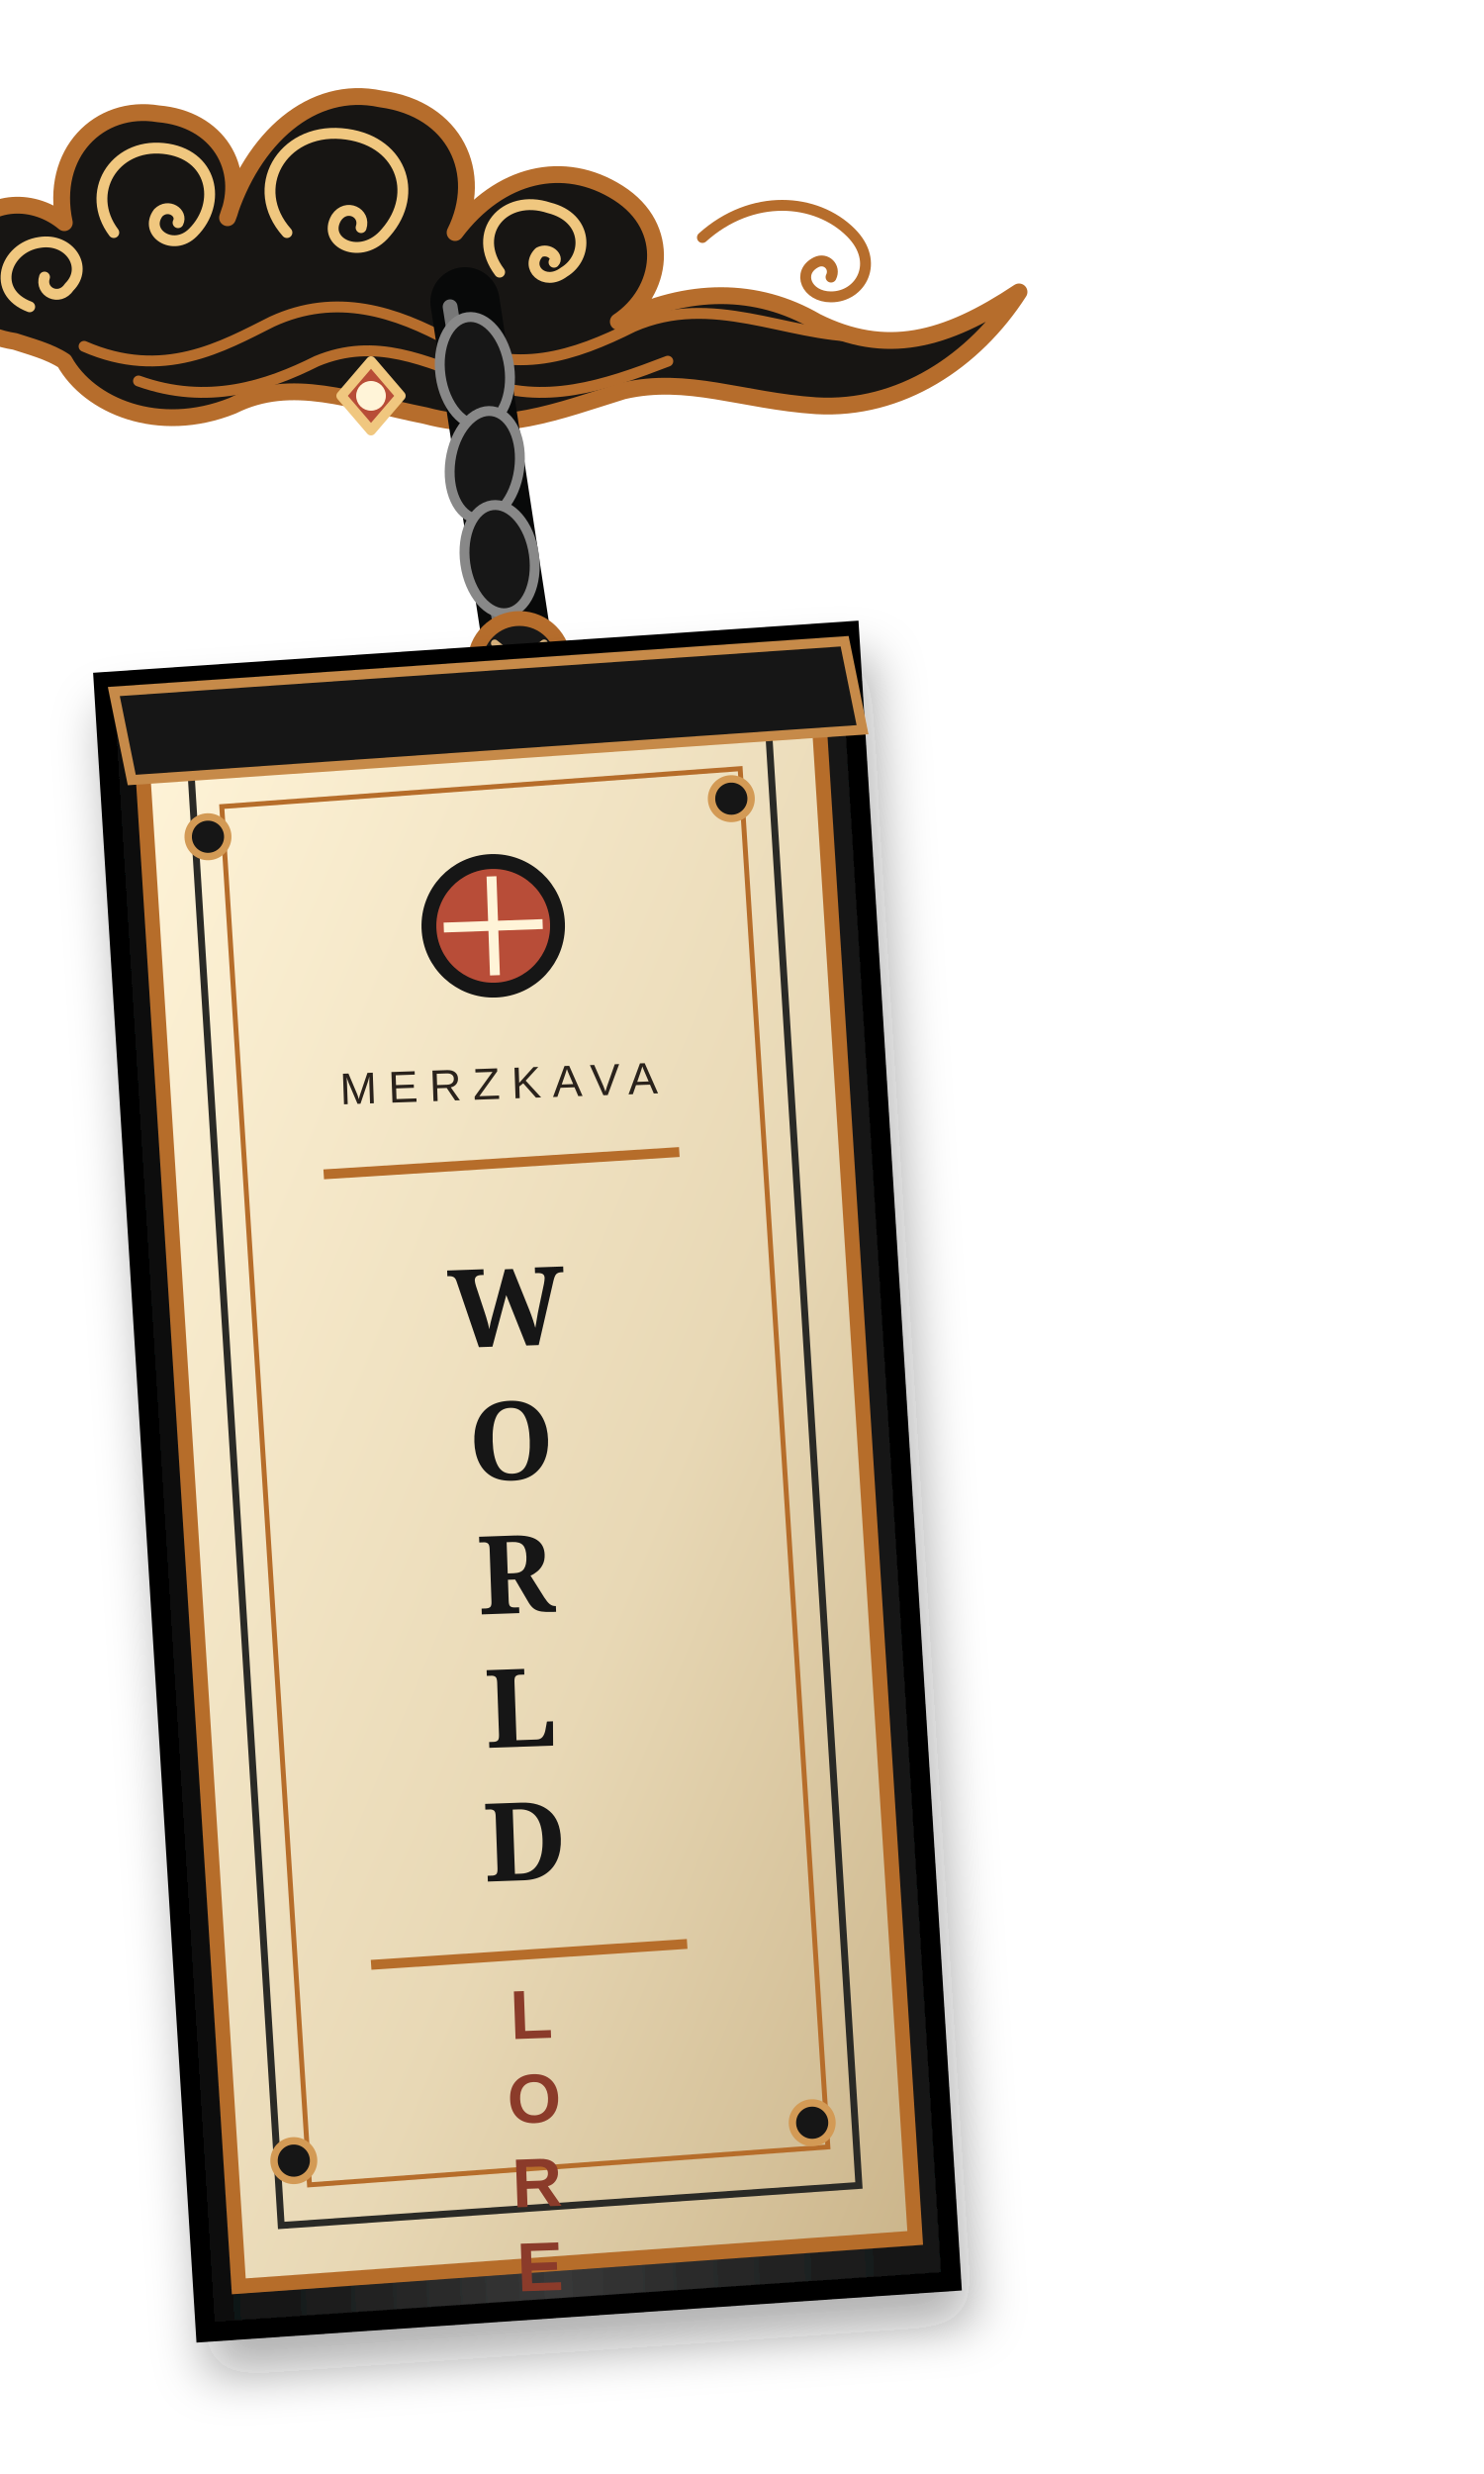
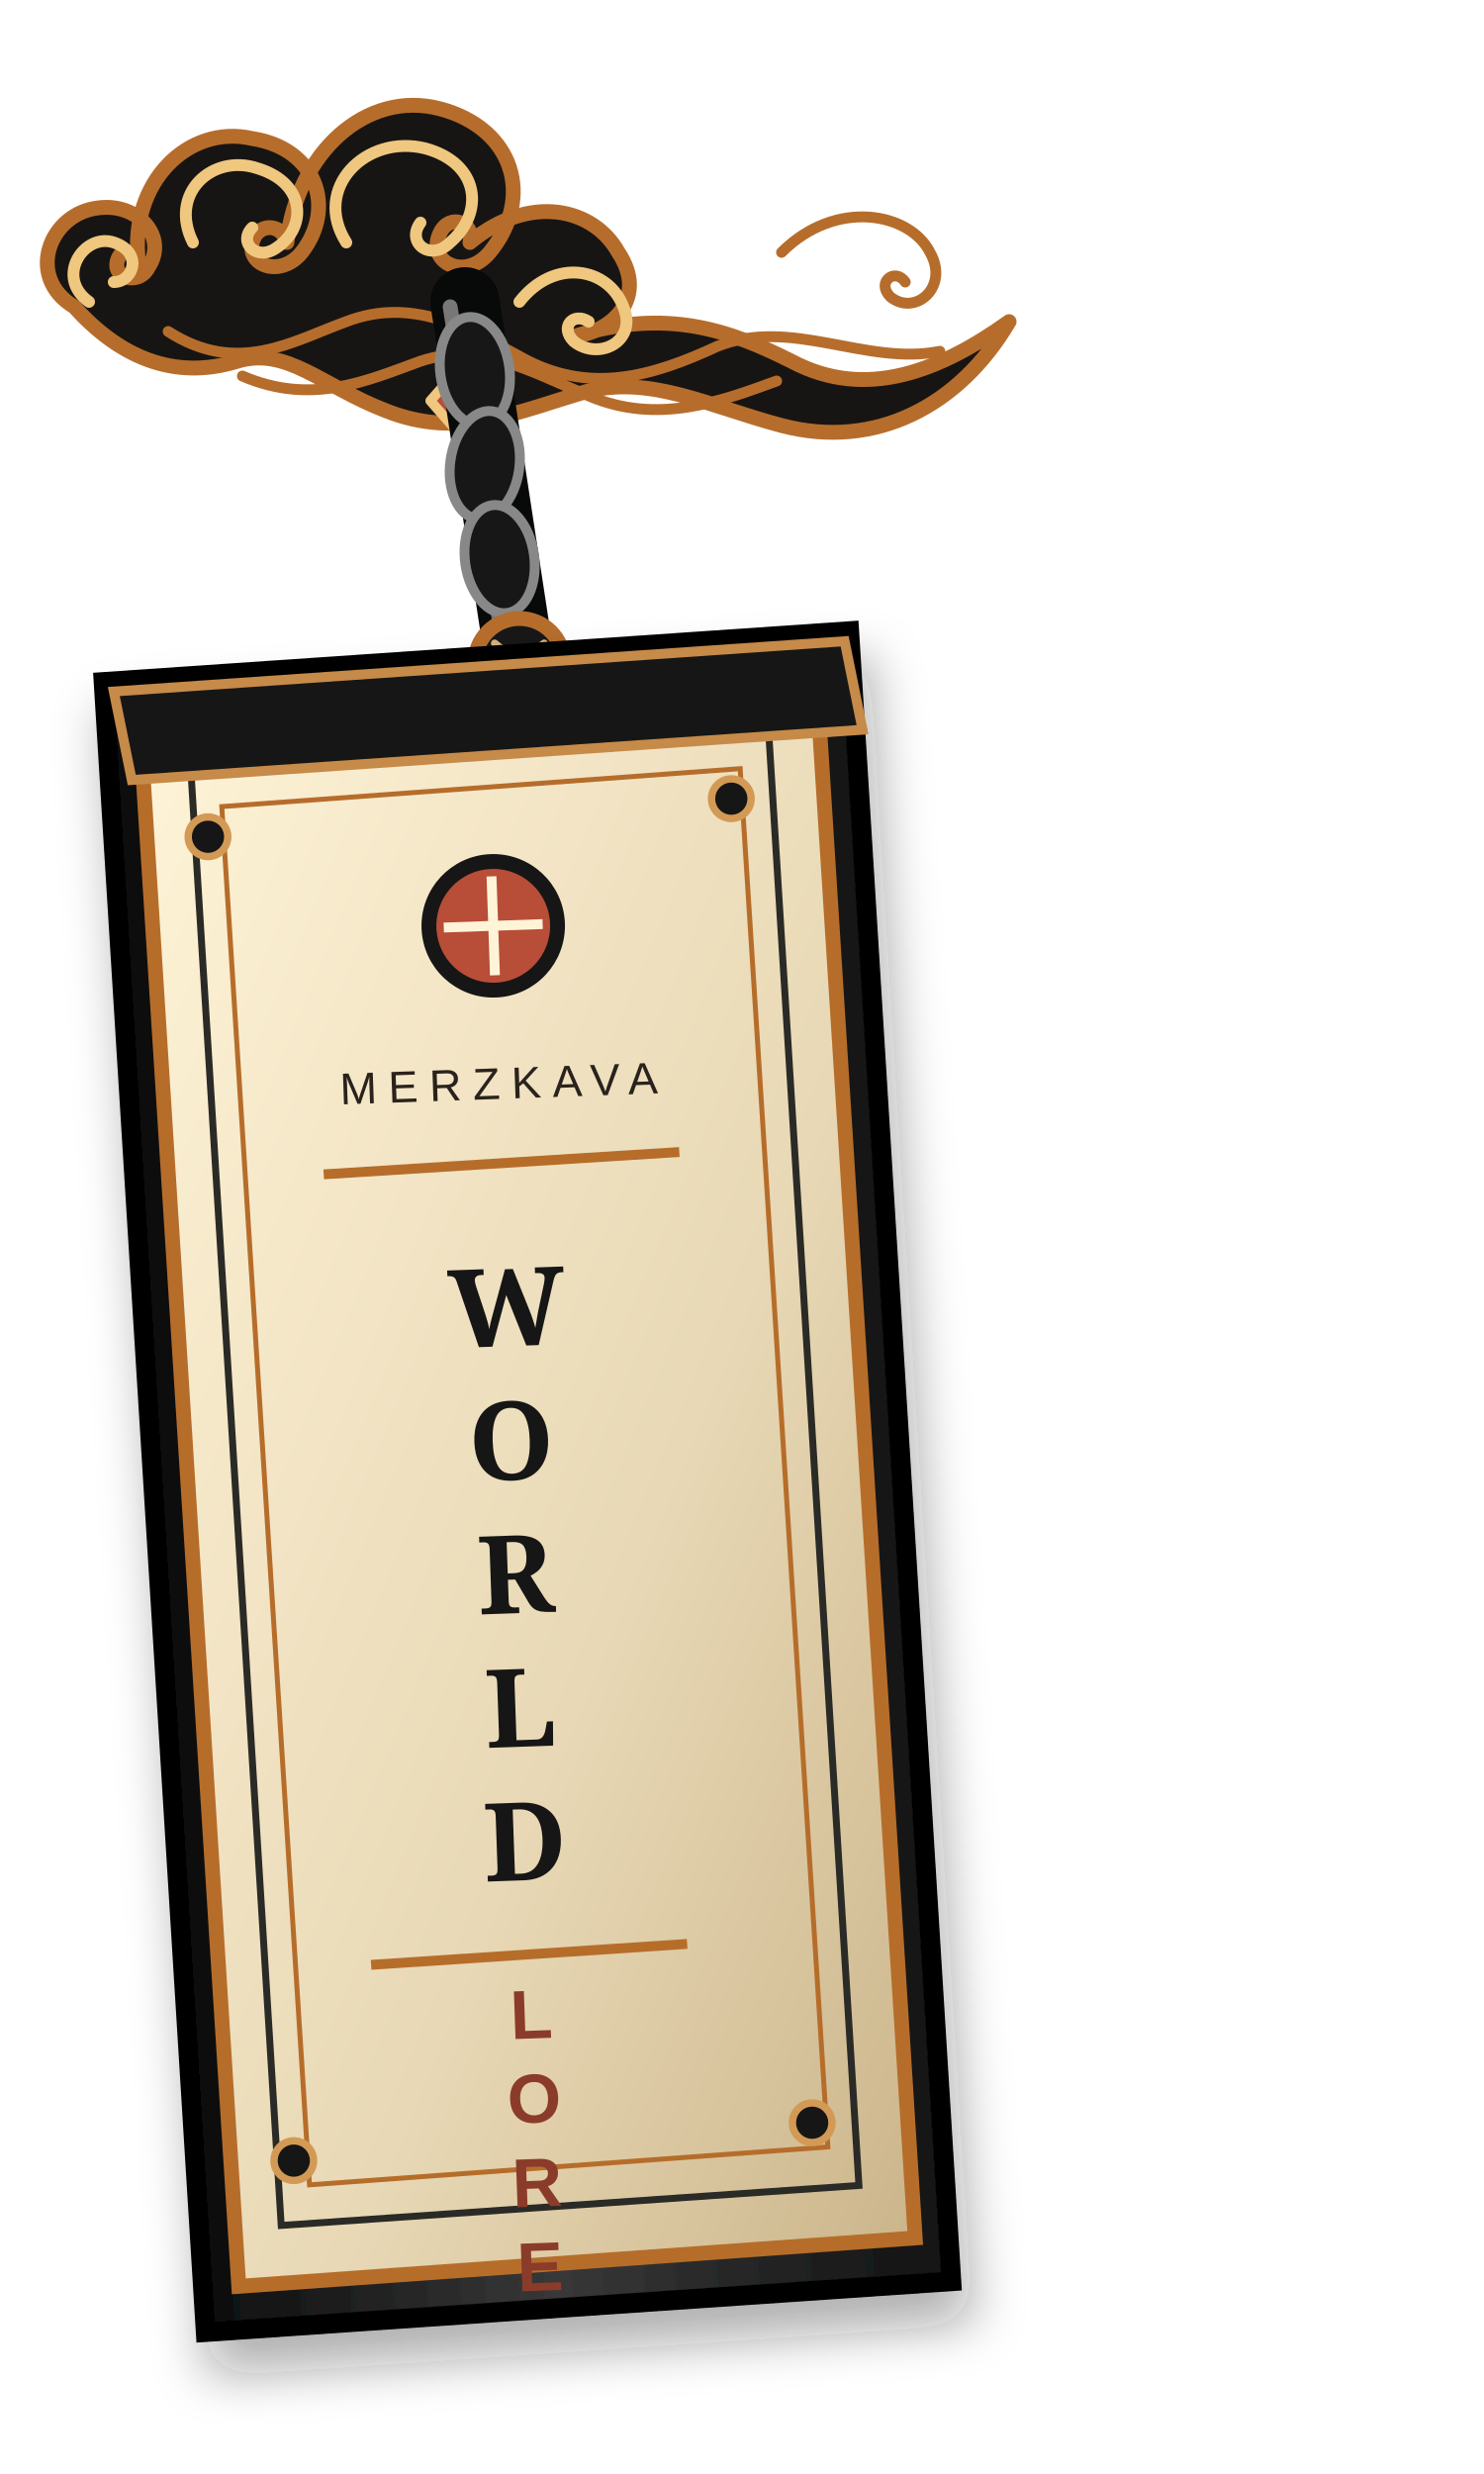
<svg xmlns="http://www.w3.org/2000/svg" width="300" height="500" viewBox="0 0 300 500" role="img" aria-labelledby="title">
  <defs>
    <linearGradient id="paper" x1="0" y1="0" x2="1" y2="1">
      <stop stop-color="#FFF4D8" />
      <stop offset=".6" stop-color="#E8D8B5" />
      <stop offset="1" stop-color="#CBB58B" />
    </linearGradient>
    <linearGradient id="iron" x1="0" y1="0" x2="1" y2="0">
      <stop stop-color="#080909" />
      <stop offset=".5" stop-color="#383838" />
      <stop offset="1" stop-color="#111212" />
    </linearGradient>
    <filter id="shadow" x="-30%" y="-20%" width="170%" height="160%">
      <feDropShadow dx="2" dy="7" stdDeviation="5" flood-color="#151515" flood-opacity=".34" />
    </filter>
  </defs>
-   <g transform="translate(-25 0)" stroke-linecap="round" stroke-linejoin="round">
-     <path d="M28 69  C15 67 11 56 18 47 C23 40 32 40 38 45  C35 31 45 21 57 23 C69 24 75 34 71 44  C76 28 88 17 102 20 C117 22 123 35 117 47  C126 35 139 32 150 39 C161 46 159 59 150 65  C164 58 178 58 190 65 C204 72 216 69 231 59  C222 73 207 83 190 82 C175 81 164 76 151 79  C138 83 126 88 111 84 C96 81 84 76 72 82  C57 88 43 82 38 73 C35 71 31 70 28 69 Z" fill="#171513" stroke="#B66D2C" stroke-width="3.4" />
-     <path d="M31 62 C23 59 26 50 33 49 C39 48 43 54 39 58  C37 61 33 59 34 56  M48 47 C42 39 48 29 58 30 C68 31 70 41 64 47  C60 51 54 47 57 43 C59 41 62 43 61 45  M83 47 C75 38 82 26 94 27 C106 28 110 39 103 47  C98 53 90 49 93 44 C95 41 99 43 98 46  M126 55 C120 47 127 39 136 42 C144 44 144 52 139 55  C135 58 131 54 134 51 C136 50 138 52 137 53" fill="none" stroke="#F0C77F" stroke-width="2.2" />
-     <path d="M42 70 C58 77 70 70 80 65 C93 59 105 63 116 69  C129 76 141 72 153 66 C169 59 184 68 199 68  M53 77 C67 82 79 78 89 73 C101 68 111 73 122 77  C135 82 147 78 160 73  M167 48 C177 39 190 40 197 47 C203 53 199 60 193 60  C188 60 186 55 190 53 C192 52 194 54 193 56" fill="none" stroke="#B66D2C" stroke-width="2.2" />
-     <path d="M100 73 l6 7 -6 7 -6 -7 Z" fill="#B84D37" stroke="#F0C77F" stroke-width="2" />
-     <circle cx="100" cy="80" r="3" fill="#FFF4D8" />
+   <g stroke-linecap="round" stroke-linejoin="round">
+     <path d="M15 62 C5 56 10 43 20 42 C28 41 34 48 30 54 C28 58 22 56 24 52  C25 50 28 51 28 53  C26 37 38 25 51 28 C64 30 68 42 61 51 C57 56 50 54 51 49  C52 45 57 45 58 49  C60 31 74 18 89 22 C104 26 108 40 99 51 C94 57 86 53 89 47  C91 43 96 45 95 49  C107 39 120 42 125 51 C131 60 124 67 116 68  C135 62 148 67 160 73 C175 81 190 75 204 65  C194 82 177 91 158 86 C143 82 132 76 119 79  C105 83 93 89 78 83 C65 78 58 70 48 73 C35 77 24 72 15 62 Z" fill="#171513" stroke="#B66D2C" stroke-width="3" />
+     <path d="M18 61 C11 56 17 47 23 49 C29 51 27 57 23 57  M39 49 C34 39 43 31 52 34 C62 37 62 46 56 50 C52 53 48 49 51 46  M70 49 C63 38 74 27 86 30 C97 33 98 43 91 49 C87 53 82 49 85 45  M105 61 C112 52 123 54 126 62 C129 69 121 73 116 69 C113 66 116 63 119 65" fill="none" stroke="#F0C77F" stroke-width="2.4" />
+     <path d="M34 67 C48 76 59 69 70 65 C83 60 94 66 105 72  C119 80 132 76 145 70 C160 64 175 74 190 71  M49 76 C63 82 74 77 85 73 C97 69 107 75 119 80  C133 86 146 81 157 77  M158 51 C169 40 184 43 188 51 C192 58 185 64 180 60 C177 57 181 54 183 57" fill="none" stroke="#B66D2C" stroke-width="2.2" />
+     <path d="M94 73 l7 8 -7 8 -7 -8 Z" fill="#B84D37" stroke="#F0C77F" stroke-width="2" />
+     <circle cx="94" cy="81" r="3" fill="#FFF4D8" />
  </g>
  <g stroke-linecap="round" stroke-linejoin="round">
    <path d="M94 61 L105 133" fill="none" stroke="#080909" stroke-width="14" />
    <path d="M91 62 L102 132" fill="none" stroke="#777" stroke-width="3" />
    <g fill="#171717" stroke="#888" stroke-width="2">
      <ellipse cx="96" cy="75" rx="7" ry="11" transform="rotate(-8 96 75)" />
      <ellipse cx="98" cy="94" rx="7" ry="11" transform="rotate(8 98 94)" />
      <ellipse cx="101" cy="113" rx="7" ry="11" transform="rotate(-8 101 113)" />
    </g>
    <circle cx="105" cy="134" r="9" fill="#171717" stroke="#B66D2C" stroke-width="3" />
    <path d="M100 130 L110 138 M110 130 L100 138" stroke="#D7B27D" stroke-width="1.5" />
  </g>
  <g transform="rotate(-2 105 310)" filter="url(#shadow)">
    <path d="M27 135 L178 130 L187 464 L36 469 Z" fill="url(#iron)" stroke="#050505" stroke-width="4" />
    <path d="M34 143 L171 138 L180 455 L43 460 Z" fill="url(#paper)" stroke="#B66D2C" stroke-width="3" />
    <path d="M44 153 L161 149 L169 444 L52 448 Z" fill="none" stroke="#2A2925" stroke-width="1.4" />
    <path d="M50 161 L155 157 L163 436 L58 440 Z" fill="none" stroke="#B66D2C" stroke-width="1" />
    <path d="M29 137 L177 132 L180 150 L32 155 Z" fill="#171717" stroke="#C68A48" stroke-width="2" />
    <circle cx="47" cy="167" r="4" fill="#151515" stroke="#D39A55" stroke-width="1.5" />
    <circle cx="153" cy="163" r="4" fill="#151515" stroke="#D39A55" stroke-width="1.5" />
    <circle cx="55" cy="435" r="4" fill="#151515" stroke="#D39A55" stroke-width="1.5" />
    <circle cx="160" cy="431" r="4" fill="#151515" stroke="#D39A55" stroke-width="1.5" />
    <circle cx="104" cy="187" r="13" fill="#B84D37" stroke="#151515" stroke-width="3" />
    <path d="M104 177 V197 M94 187 H114" stroke="#FFF4D8" stroke-width="2" />
    <text x="104" y="222" fill="#29231B" text-anchor="middle" font-family="Arial,sans-serif" font-size="9" letter-spacing="2.3">MERZKAVA</text>
    <path d="M68 236 L140 234" stroke="#B66D2C" stroke-width="2" />
    <g fill="#171717" text-anchor="middle" font-family="Georgia,serif" font-size="22" font-weight="700">
      <text x="104" y="272">W</text>
      <text x="104" y="299">O</text>
      <text x="104" y="326">R</text>
      <text x="104" y="353">L</text>
      <text x="104" y="380">D</text>
    </g>
    <path d="M72 396 L136 394" stroke="#B66D2C" stroke-width="2" />
    <g fill="#8B3B2B" text-anchor="middle" font-family="Arial,sans-serif" font-size="14" font-weight="700">
      <text x="104" y="412">L</text>
      <text x="104" y="429">O</text>
      <text x="104" y="446">R</text>
      <text x="104" y="463">E</text>
    </g>
  </g>
</svg>
